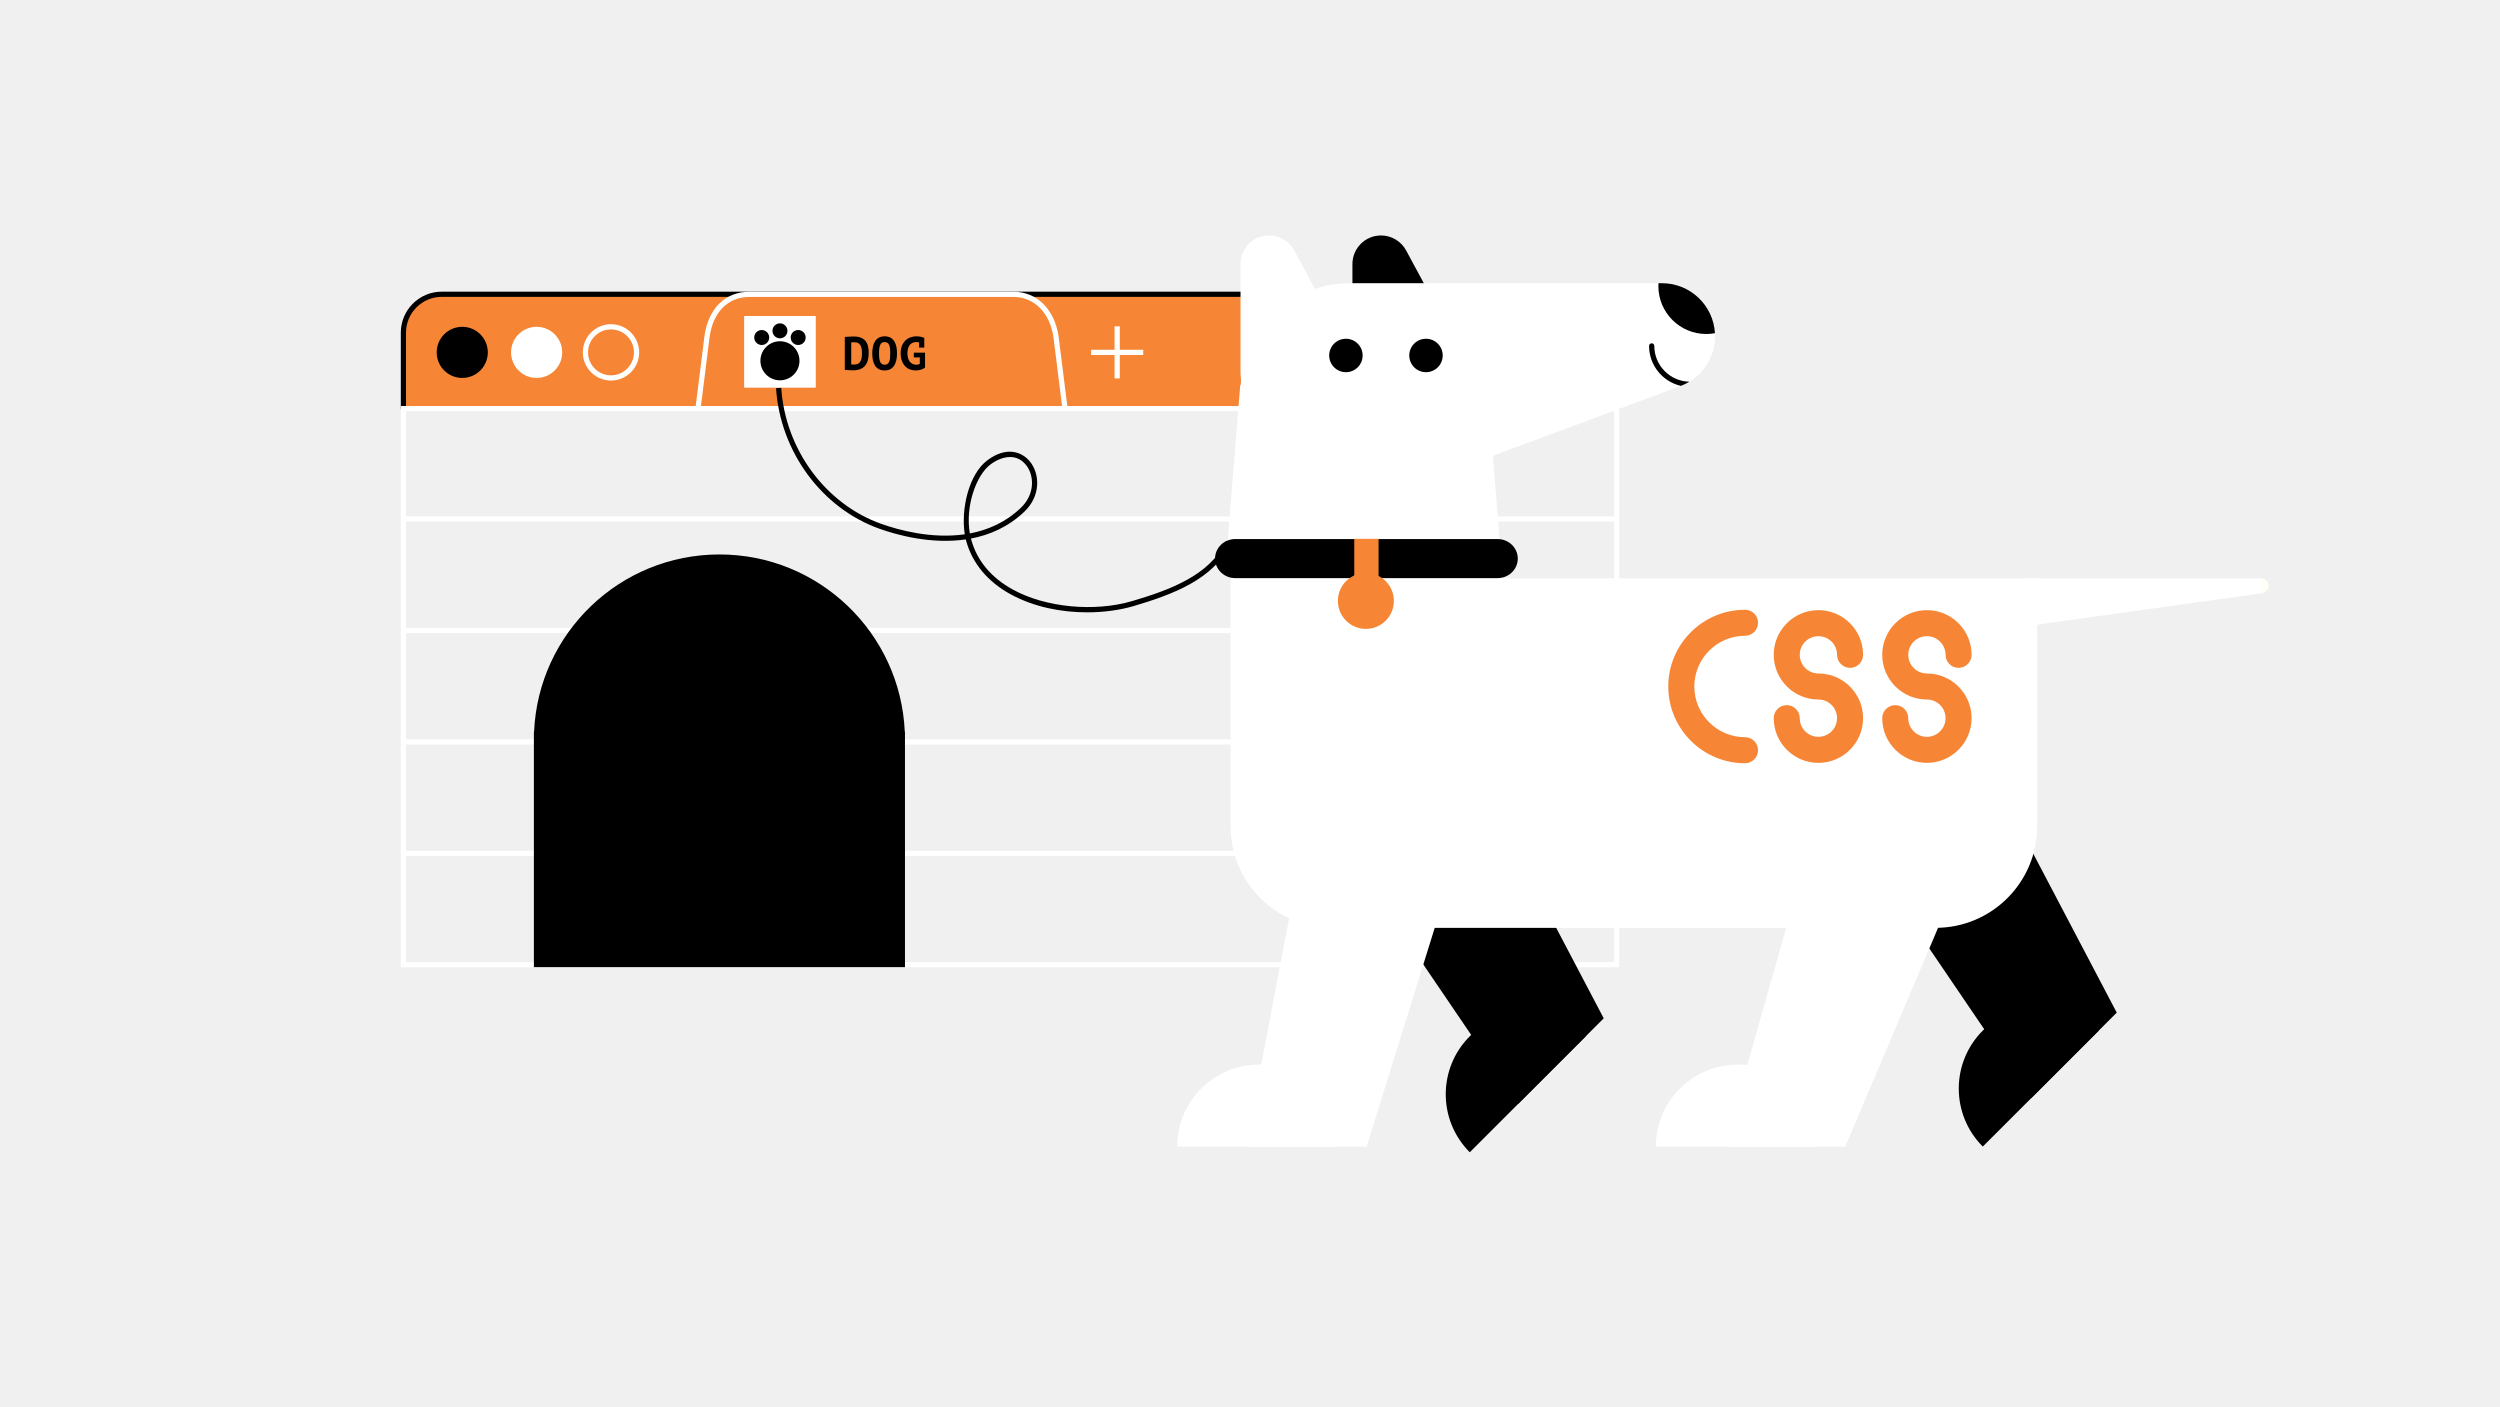
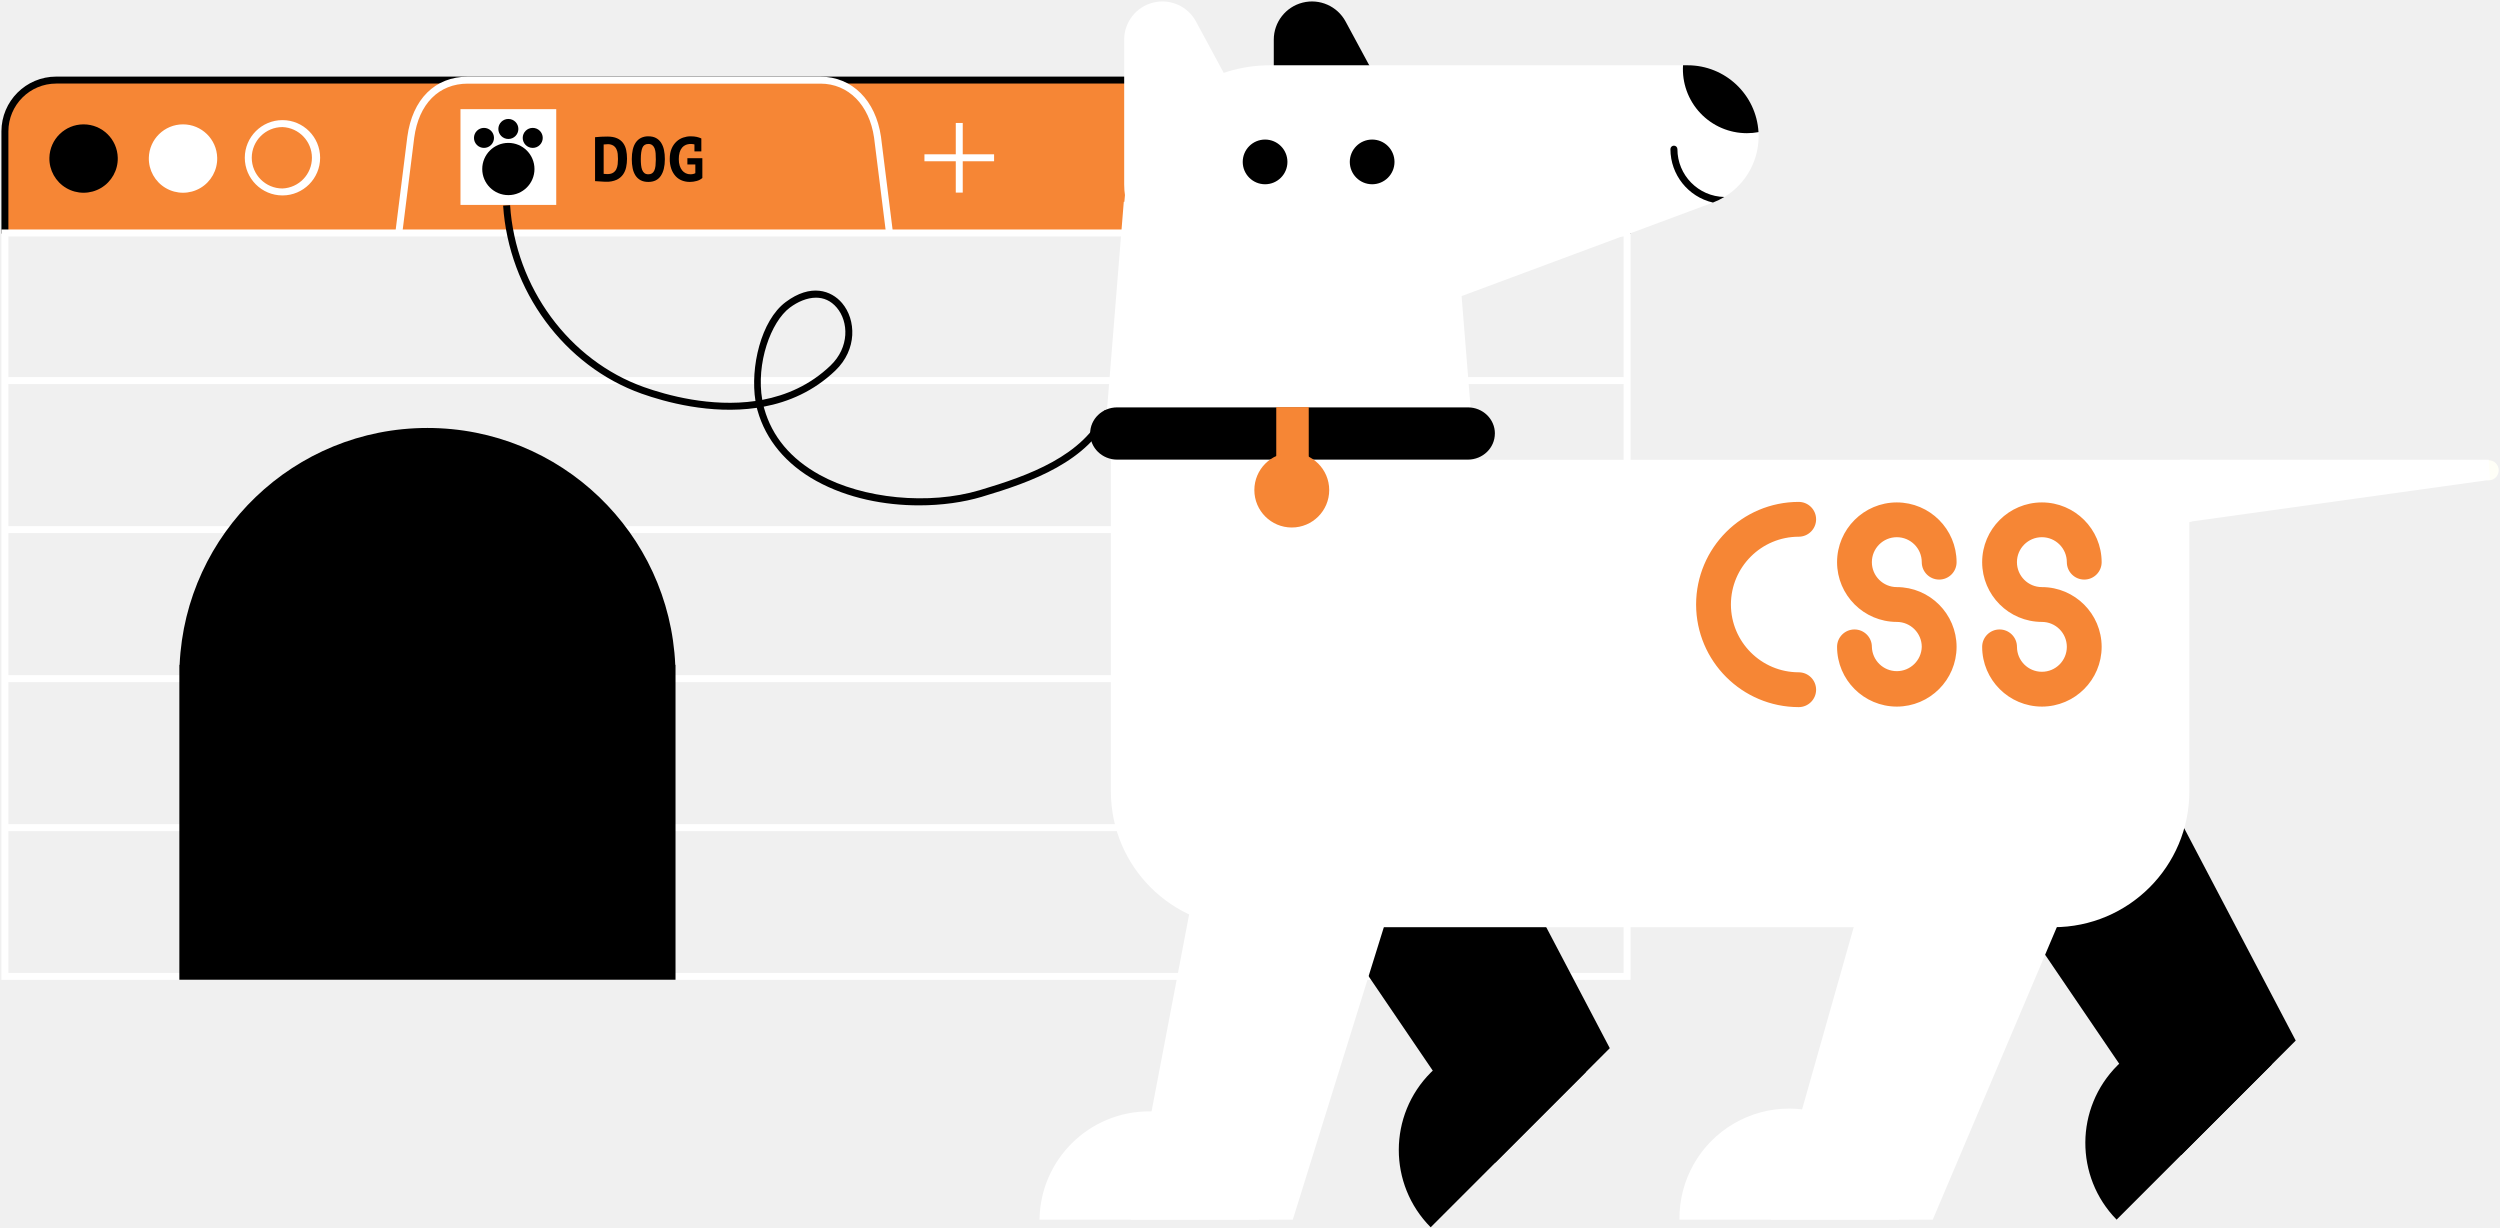
- <svg xmlns="http://www.w3.org/2000/svg" width="1920" height="1080">
-   <path fill="#F68635" d="M309.822 314.178v-58.724c0-16.267 13.187-29.453 29.453-29.453h872.87c16.268 0 29.453 13.186 29.453 29.453v58.724" />
-   <path d="M1243.599 314.178h-4v-58.724c0-15.137-12.315-27.453-27.453-27.453h-872.87c-15.138 0-27.453 12.315-27.453 27.453v58.724h-4v-58.724c0-17.343 14.11-31.453 31.453-31.453h872.87c17.344 0 31.453 14.109 31.453 31.453v58.724z" />
-   <path fill="#F68635" d="M536 314.375l6.951-55.563c2.716-20.145 14.67-32.768 32.768-32.768h202.563c18.097 0 30.052 13.957 32.768 32.768l6.95 55.563" />
-   <path fill="#FFF" d="M816.016 314.623l-6.951-55.563c-2.719-18.827-14.804-31.016-30.783-31.016H575.718c-16.657 0-28.165 11.602-30.786 31.035l-6.948 55.544-3.969-.496 6.951-55.563c2.915-21.622 15.906-34.52 34.752-34.52h202.563c18.084 0 31.723 13.535 34.747 34.482l6.956 55.601-3.968.496z" />
-   <path fill="#FFF" d="M1243.599 742.839H307.822v-431.02h935.776v431.02zm-931.777-4h927.776v-423.02H311.822v423.02z" />
-   <path fill="#FFF" d="M309 653.4h932v4H309zM309 567.8h932v4H309zM309 482.2h932v4H309zM309 396.6h932v4H309z" />
-   <circle cx="355.007" cy="270.626" r="19.635" />
-   <circle fill="#FFF" cx="412.127" cy="270.626" r="19.635" />
-   <path fill="#FFF" d="M469.247 292.262c-11.93 0-21.635-9.706-21.635-21.635s9.705-21.635 21.635-21.635 21.635 9.706 21.635 21.635-9.705 21.635-21.635 21.635zm0-39.271c-9.724 0-17.635 7.911-17.635 17.635s7.911 17.635 17.635 17.635c9.724 0 17.635-7.911 17.635-17.635s-7.911-17.635-17.635-17.635z" />
-   <path d="M694.872 561.904c-3.356-75.721-65.799-136.083-142.35-136.083-76.549 0-138.993 60.362-142.35 136.083h-.15v180.85h285v-180.85h-.15z" />
-   <path fill="#FFF" d="M571.5 242.709h55v55h-55z" />
-   <circle cx="599" cy="277.084" r="15" />
-   <circle cx="585" cy="259.209" r="5.75" />
-   <circle cx="613" cy="259.209" r="5.75" />
-   <circle cx="599" cy="254.084" r="5.75" />
-   <g>
-     <path d="M648.8 258.8c.216-.023.594-.06 1.134-.108.54-.048 1.152-.09 1.836-.126s1.392-.066 2.124-.09a60.522 60.522 0 011.962-.036c2.232 0 4.08.324 5.544.972s2.622 1.542 3.474 2.682c.852 1.14 1.446 2.484 1.782 4.032s.504 3.234.504 5.058c0 1.656-.168 3.276-.504 4.86s-.942 2.994-1.818 4.23c-.876 1.236-2.088 2.232-3.636 2.988-1.548.756-3.534 1.134-5.958 1.134-.384 0-.876-.012-1.476-.036-.6-.024-1.212-.054-1.836-.09a369.18 369.18 0 01-1.8-.108 15.87 15.87 0 01-1.332-.126V258.8zm7.236 4.032c-.457 0-.9.018-1.332.054-.432.036-.756.066-.972.09v16.884c.096.024.24.042.432.054a162.571 162.571 0 001.188.072c.192.013.348.018.468.018 1.392 0 2.502-.257 3.33-.774a4.874 4.874 0 001.854-2.034c.408-.84.672-1.788.792-2.844.12-1.056.18-2.112.18-3.168 0-.912-.054-1.86-.162-2.844-.108-.984-.36-1.884-.756-2.7s-.99-1.488-1.782-2.016-1.872-.792-3.24-.792zM669.896 271.4c0-2.04.192-3.875.576-5.508.384-1.632.972-3.006 1.764-4.122s1.782-1.974 2.97-2.574c1.188-.6 2.586-.9 4.194-.9 1.728 0 3.192.324 4.392.972a8.018 8.018 0 012.934 2.7c.756 1.152 1.308 2.533 1.656 4.14.347 1.608.522 3.372.522 5.292 0 4.104-.787 7.314-2.358 9.63-1.572 2.316-3.954 3.474-7.146 3.474-1.728 0-3.198-.324-4.41-.972-1.212-.648-2.196-1.548-2.952-2.7s-1.302-2.532-1.638-4.14c-.337-1.608-.504-3.372-.504-5.292zm5.184 0c0 1.224.054 2.364.162 3.42.108 1.057.312 1.975.612 2.754.3.78.732 1.398 1.296 1.854s1.314.684 2.25.684c.84 0 1.536-.174 2.088-.522.552-.348.996-.882 1.332-1.602.335-.72.57-1.625.702-2.718.132-1.092.198-2.382.198-3.87 0-1.175-.042-2.292-.126-3.348-.084-1.056-.276-1.98-.576-2.772-.3-.792-.738-1.422-1.314-1.89-.576-.468-1.344-.702-2.304-.702-1.68 0-2.82.732-3.42 2.196-.601 1.464-.9 3.636-.9 6.516zM701.827 270.86h8.604v11.376c-.816.744-1.878 1.309-3.186 1.692a14.213 14.213 0 01-4.014.576c-1.608 0-3.114-.276-4.518-.828a9.796 9.796 0 01-3.654-2.502c-1.032-1.116-1.848-2.496-2.448-4.14-.6-1.644-.9-3.57-.9-5.778 0-2.328.36-4.308 1.08-5.94.72-1.632 1.65-2.97 2.79-4.014a10.745 10.745 0 013.834-2.286c1.416-.48 2.82-.72 4.212-.72 1.44 0 2.64.114 3.6.342s1.836.522 2.628.882v7.452h-3.96v-3.996l-.576-.144a8.091 8.091 0 00-1.584-.144 7.3 7.3 0 00-2.736.504 5.594 5.594 0 00-2.178 1.566c-.612.708-1.086 1.615-1.422 2.718-.336 1.104-.504 2.424-.504 3.96 0 1.368.168 2.592.504 3.672.335 1.08.804 1.993 1.404 2.736a5.939 5.939 0 002.142 1.692 6.296 6.296 0 002.682.576c.624 0 1.193-.072 1.71-.216.516-.144.87-.288 1.062-.432v-5.004h-4.572v-3.6z" />
+ <svg xmlns="http://www.w3.org/2000/svg" viewBox="0 0 1436 705">
+   <path fill="#f68635" d="M2.82 134.18V75.45A29.45 29.45 0 0 1 32.27 46h872.88a29.45 29.45 0 0 1 29.45 29.45v58.73" />
+   <path d="M936.6 134.18h-4V75.45A27.48 27.48 0 0 0 905.15 48H32.28A27.48 27.48 0 0 0 4.82 75.45v58.73h-4V75.45A31.49 31.49 0 0 1 32.28 44h872.87a31.49 31.49 0 0 1 31.45 31.45Z" />
+   <path fill="#f68635" d="m229 134.38 6.95-55.57c2.72-20.14 14.67-32.77 32.77-32.77h202.56c18.1 0 30.05 13.96 32.77 32.77l6.95 55.56" />
+   <path fill="#fff" d="m509.02 134.62-6.95-55.56c-2.72-18.83-14.8-31.02-30.79-31.02H268.72c-16.66 0-28.17 11.6-30.79 31.04l-6.95 55.54-3.97-.5 6.96-55.56c2.91-21.62 15.9-34.52 34.75-34.52h202.56c18.09 0 31.72 13.54 34.75 34.49l6.95 55.6Z" />
+   <path fill="#fff" d="M936.6 562.84H.82V131.82H936.6v431.02Zm-931.78-4H932.6V135.82H4.82Z" />
+   <path fill="#fff" d="M2 473.4h932v4H2Zm0-85.6h932v4H2Zm0-85.6h932v4H2Zm0-85.6h932v4H2Z" />
+   <path d="M67.64 90.63a19.64 19.64 0 1 1-39.27 0 19.64 19.64 0 0 1 39.27 0Z" />
+   <path fill="#fff" d="M124.76 90.63a19.64 19.64 0 1 1-39.27 0 19.64 19.64 0 0 1 39.27 0Zm37.49 21.63a21.66 21.66 0 0 1-21.64-21.63c0-11.93 9.7-21.64 21.64-21.64 11.93 0 21.63 9.7 21.63 21.64 0 11.93-9.7 21.63-21.63 21.63Zm0-39.27a17.65 17.65 0 0 0-17.64 17.64c0 9.72 7.91 17.63 17.64 17.63a17.65 17.65 0 0 0 0-35.27Z" />
+   <path d="M387.87 381.9c-3.35-75.72-65.8-136.08-142.35-136.08s-139 60.36-142.35 136.08h-.15v180.85h285V381.9Z" />
+   <path fill="#fff" d="M264.5 62.7h55v55h-55Z" />
+   <path d="M307 97.08a15 15 0 1 1-30 0 15 15 0 0 1 30 0Z" />
+   <path d="M283.75 79.2a5.75 5.75 0 1 1-11.5.01 5.75 5.75 0 0 1 11.5 0Zm28 0a5.75 5.75 0 1 1-11.5.01 5.75 5.75 0 0 1 11.5 0Zm-14-5.12a5.75 5.75 0 1 1-11.5 0 5.75 5.75 0 0 1 11.5 0Zm44.05 4.72a70.79 70.79 0 0 1 7.06-.36c2.23 0 4.08.32 5.54.97a8.55 8.55 0 0 1 3.47 2.68 10.28 10.28 0 0 1 1.79 4.04c.33 1.54.5 3.23.5 5.05 0 1.66-.17 3.28-.5 4.86-.34 1.59-.95 3-1.82 4.23a9.4 9.4 0 0 1-3.64 3 13.6 13.6 0 0 1-5.96 1.13c-.38 0-.87-.02-1.47-.04a104.18 104.18 0 0 1-4.97-.32Zm7.24 4.03a16.02 16.02 0 0 0-2.3.15v16.88a157.42 157.42 0 0 0 2.09.14c1.38 0 2.5-.25 3.32-.77.8-.49 1.44-1.2 1.85-2.03.41-.84.68-1.8.8-2.85a28.04 28.04 0 0 0 .01-6.01 8.18 8.18 0 0 0-.75-2.7 5.04 5.04 0 0 0-1.78-2.02 5.88 5.88 0 0 0-3.24-.79Zm13.86 8.57c0-2.04.19-3.88.57-5.5.39-1.64.97-3.01 1.77-4.13a8.05 8.05 0 0 1 2.97-2.57 9.2 9.2 0 0 1 4.19-.9c1.73 0 3.2.32 4.4.97a8.02 8.02 0 0 1 2.93 2.7 12.3 12.3 0 0 1 1.65 4.14c.35 1.6.52 3.37.52 5.29 0 4.1-.78 7.31-2.35 9.63-1.58 2.32-3.96 3.47-7.15 3.47-1.73 0-3.2-.32-4.41-.97a7.98 7.98 0 0 1-2.95-2.7 11.92 11.92 0 0 1-1.64-4.14c-.34-1.6-.5-3.37-.5-5.29Zm5.18 0c0 1.22.05 2.36.16 3.42s.31 1.98.61 2.75c.3.78.74 1.4 1.3 1.86.56.45 1.31.68 2.25.68.84 0 1.54-.17 2.09-.52.55-.35 1-.88 1.33-1.6.33-.72.57-1.63.7-2.72a42.3 42.3 0 0 0 .07-7.22 10.1 10.1 0 0 0-.57-2.77 4.3 4.3 0 0 0-1.32-1.89 3.54 3.54 0 0 0-2.3-.7c-1.68 0-2.82.73-3.42 2.2-.6 1.46-.9 3.63-.9 6.51Zm26.75-.54h8.6v11.38a7.97 7.97 0 0 1-3.19 1.69c-1.3.38-2.65.57-4 .57-1.62 0-3.12-.27-4.53-.82a9.8 9.8 0 0 1-3.65-2.5 12.14 12.14 0 0 1-2.45-4.15 16.8 16.8 0 0 1-.9-5.77c0-2.33.36-4.31 1.08-5.94a11.82 11.82 0 0 1 2.8-4.02c1.1-1.02 2.4-1.8 3.83-2.28 1.41-.48 2.81-.72 4.2-.72 1.45 0 2.65.11 3.6.34.97.23 1.84.52 2.63.88v7.45h-3.96v-4l-.57-.14a8.1 8.1 0 0 0-4.32.36 5.6 5.6 0 0 0-2.18 1.57 7.4 7.4 0 0 0-1.42 2.72 13.7 13.7 0 0 0-.5 3.96c0 1.36.16 2.59.5 3.67.33 1.08.8 2 1.4 2.73a5.93 5.93 0 0 0 4.83 2.27c.62 0 1.19-.07 1.7-.21.52-.15.88-.3 1.07-.44v-5h-4.57Z" />
+   <g fill="#fff">
+     <path d="M549 70.63h4v40h-4Z" />
+     <path d="M531 88.63h40v4h-40Z" />
  </g>
-   <g>
-     <path fill="#FFF" d="M856 250.626h4v40h-4z" />
-     <path fill="#FFF" d="M838 268.626h40v4h-40z" />
+   <path d="M527.88 290.28c-19.58 0-40.84-4-58.98-14.01-17.35-9.57-29.03-23.58-33.78-40.51l-.4-1.5c-26.6 3.9-52.78-3.38-66.2-8.15-44.37-15.78-76.33-59.17-79.52-107.98l4-.26c3.08 47.24 33.97 89.22 76.86 104.47 13.01 4.63 38.4 11.7 64.08 8-3.08-19.23 3.1-46.2 17.37-56.85 14.4-10.75 26.17-6.73 32.4.63 8.05 9.53 8.78 26.63-3.94 38.78-12.35 11.8-26.7 17.98-41.1 20.7l.3 1.08c4.52 16.1 15.24 28.91 31.86 38.09 25.03 13.8 62.78 17.44 91.8 8.82 28.32-8.42 59.58-19.6 71.95-46.04l3.62 1.7c-13.08 27.93-45.28 39.51-74.43 48.17-10.2 3.03-22.67 4.86-35.89 4.86Zm-59.16-119.29c-5.24 0-10.63 2.42-15.02 5.7-10.97 8.19-19.51 32.13-15.86 53 13.76-2.6 27.44-8.47 39.17-19.68 11.01-10.52 10.5-25.2 3.64-33.3-3.46-4.1-7.65-5.72-11.93-5.72Zm353.06 533.96a63 63 0 0 1 89.09-89.1Z" />
+   <path d="m924.66 602.07-65.76 65.76-142.47-209.65 86.97-86.97Zm291.12 98.5a63 63 0 0 1 89.09-89.09Z" />
+   <path d="m1318.66 597.7-65.76 65.75-142.47-209.64 86.97-86.97Z" />
+   <path fill="#fff" d="M1257.56 264.1v190.48a78 78 0 0 1-78 78H716.09a78 78 0 0 1-78-78V264.1Z" />
+   <path fill="#fffff7" d="M1435.25 269.88a5.79 5.79 0 1 1-11.57 0 5.79 5.79 0 0 1 11.57 0Z" />
+   <path fill="#fff" d="m1430.27 275.61-175.48 24.48-2.5-36h177.18Z" />
+   <path fill="#fff" d="M1270.38 282.18a18.09 18.09 0 1 1-36.17 0 18.09 18.09 0 0 1 36.17 0ZM726.31 85.21 687 12.4a21.94 21.94 0 0 0-41.27 10.39v83.2a42.97 42.97 0 1 0 80.6-20.77Z" />
+   <path d="M812.25 85.21 772.93 12.4a21.94 21.94 0 0 0-41.27 10.39v83.2a42.97 42.97 0 1 0 80.6-20.77Z" />
+   <path fill="#fff" d="M645.5 115.91h189.67l10 124H635.5Z" />
+   <path fill="#fff" d="M1003.4 76.5a36.75 36.75 0 0 1-36.68-39H729.6a83.93 83.93 0 1 0 29.8 162.39l223.7-83.23.81-.3a31.55 31.55 0 0 1-24.41-30.7 2 2 0 1 1 4 0 27.53 27.53 0 0 0 26.96 27.5 40.73 40.73 0 0 0 19.62-37.28c-2.17.4-4.4.62-6.68.62Z" />
+   <path d="M1003.4 76.5c2.24 0 4.47-.2 6.68-.62a40.76 40.76 0 0 0-40.7-38.38h-2.65a36.75 36.75 0 0 0 36.67 39Zm-39.9 9.17a2 2 0 1 0-4 0 31.55 31.55 0 0 0 24.41 30.68 40.61 40.61 0 0 0 6.55-3.2 27.53 27.53 0 0 1-26.96-27.48ZM739.5 93a12.84 12.84 0 1 1-25.68 0 12.84 12.84 0 0 1 25.68 0Zm61.5 0a12.84 12.84 0 1 1-25.68 0A12.84 12.84 0 0 1 801 93Zm57.65 156c0 8.28-6.93 15-15.5 15H641.68c-8.56 0-15.5-6.72-15.5-15 0-8.3 6.94-15 15.5-15h201.49c8.56 0 15.5 6.7 15.5 15Z" />
+   <path fill="#f68635" d="M733.08 233.83h18.66v31.34h-18.66Z" />
+   <path fill="#f68635" d="M763.5 281.5a21.5 21.5 0 1 1-43 0 21.5 21.5 0 0 1 43 0Z" />
+   <g fill="#fff">
+     <path d="M597.1 700.57a63 63 0 0 1 125.99 0Z" />
+     <path d="M742.59 700.57h-93l47.5-248.98h123Z" />
  </g>
-   <g>
-     <path d="M834.881 470.277c-19.584 0-40.846-4.001-58.984-14.009-17.347-9.572-29.028-23.58-33.782-40.511a45.004 45.004 0 01-.39-1.491c-26.614 3.893-52.782-3.381-66.208-8.155-44.37-15.778-76.324-59.172-79.514-107.98l3.991-.261c3.088 47.237 33.977 89.221 76.863 104.472 13.014 4.628 38.399 11.698 64.082 7.994-3.076-19.225 3.092-46.193 17.368-56.85 14.398-10.751 26.177-6.721 32.398.637 8.052 9.523 8.782 26.632-3.934 38.78-12.352 11.8-26.699 17.981-41.092 20.701.092.359.188.715.288 1.072 4.521 16.103 15.241 28.918 31.863 38.09 25.032 13.812 62.781 17.439 91.801 8.82 28.322-8.412 59.574-19.601 71.949-46.039l3.623 1.695c-13.078 27.94-45.278 39.519-74.434 48.178-10.208 3.032-22.666 4.857-35.888 4.857zm-59.164-119.286c-5.239 0-10.625 2.421-15.017 5.699-10.97 8.189-19.51 32.135-15.862 52.998 13.766-2.59 27.439-8.471 39.17-19.678 11.012-10.52 10.5-25.195 3.642-33.305-3.461-4.094-7.648-5.714-11.933-5.714z" />
+   <g fill="#fff">
+     <path d="M964.69 700.57a63 63 0 1 1 125.99 0Z" />
+     <path d="M1110.18 700.57h-93l60.37-213.07h123Z" />
  </g>
-   <g>
-     <path d="M1128.78 884.948c-24.601-24.601-24.601-64.487.001-89.089 24.601-24.602 64.487-24.602 89.088 0l-89.089 89.089z" />
-     <path d="M1231.658 782.07l-65.758 65.758-142.474-209.646 86.97-86.971zM1522.78 880.573c-24.601-24.601-24.601-64.487.001-89.089 24.601-24.602 64.487-24.602 89.088 0l-89.089 89.089z" />
-     <path d="M1625.658 777.695l-65.758 65.758-142.474-209.646 86.97-86.971z" />
-     <path fill="#FFF" d="M1564.559 444.095v190.486c0 43.078-34.922 78-78 78h-463.47c-43.078 0-78-34.922-78-78V444.095h619.47z" />
-     <circle fill="#FFFFF7" cx="1736.465" cy="449.882" r="5.787" />
-     <path fill="#FFF" d="M1737.265 455.614l-175.474 24.478-2.497-35.997h177.172l.799 11.519z" />
-     <path fill="#FFF" d="M1577.379 462.18c0 9.986-8.098 18.084-18.082 18.084-9.99 0-18.089-8.098-18.089-18.084 0-9.987 8.099-18.085 18.089-18.085 9.984 0 18.082 8.098 18.082 18.085z" />
-     <g>
-       <path fill="#FFF" d="M1033.312 265.211c-25.963-48.083-26.012-48.172-39.32-72.821-3.705-6.877-10.97-11.553-19.328-11.553-12.118 0-21.942 9.824-21.942 21.942v83.198c0 23.731 19.239 42.97 42.971 42.97s42.97-19.239 42.97-42.97a42.797 42.797 0 00-5.351-20.766z" />
-       <path d="M1119.252 265.211c-25.964-48.083-26.012-48.172-39.32-72.821-3.705-6.877-10.97-11.553-19.329-11.553-12.117 0-21.941 9.824-21.941 21.942v83.198c0 23.731 19.238 42.97 42.97 42.97s42.971-19.239 42.971-42.97a42.786 42.786 0 00-5.351-20.766z" />
-       <path fill="#FFF" d="M952.499 295.913h189.667l10 123.998H942.499z" />
-       <path fill="#FFF" d="M1310.397 256.501c-20.295 0-36.748-16.453-36.748-36.748 0-.756.03-1.505.075-2.25h-237.128v.001c-46.35 0-83.928 37.575-83.928 83.926s37.578 83.926 83.928 83.926a83.679 83.679 0 0029.811-5.469l223.684-83.224c.275-.099.546-.207.819-.311-13.967-3.225-24.413-15.754-24.413-30.686a2 2 0 014 0c0 14.984 12.049 27.2 26.966 27.486 11.798-7.141 19.688-20.088 19.688-34.885 0-.801-.029-1.595-.075-2.384-2.167.4-4.396.618-6.679.618z" />
-       <path d="M1310.397 256.501a36.93 36.93 0 006.679-.617c-1.234-21.403-18.978-38.38-40.689-38.38v-.001h-2.662a37.267 37.267 0 00-.075 2.25c-.001 20.296 16.453 36.748 36.747 36.748zM1270.497 265.667a2 2 0 00-4 0c0 14.932 10.446 27.461 24.413 30.686a40.636 40.636 0 006.553-3.2c-14.917-.286-26.966-12.501-26.966-27.486z" />
-       <circle cx="1033.662" cy="273" r="12.841" />
-       <circle cx="1095.159" cy="273" r="12.841" />
-       <g>
-         <path d="M1165.655 428.993c0 8.284-6.938 14.999-15.499 14.999H948.667c-8.561 0-15.499-6.715-15.499-14.999s6.938-14.999 15.499-14.999h201.489c8.561 0 15.499 6.714 15.499 14.999z" />
-       </g>
-       <g>
-         <path fill="#F68635" d="M1040.078 413.833h18.667v31.333h-18.667z" />
-       </g>
-       <g>
-         <circle fill="#F68635" cx="1049" cy="461.5" r="21.5" />
-       </g>
-     </g>
-     <g>
-       <path fill="#FFF" d="M904.094 880.573c0-34.791 28.204-62.995 62.996-62.995 34.791 0 62.995 28.204 62.995 62.995H904.094z" />
-       <path fill="#FFF" d="M1049.585 880.573H956.59l47.497-248.987h122.995z" />
-     </g>
-     <g>
-       <path fill="#FFF" d="M1271.686 880.573c0-34.791 28.203-62.995 62.995-62.995 34.791 0 62.995 28.204 62.995 62.995h-125.99z" />
-       <path fill="#FFF" d="M1417.176 880.573h-92.995l60.371-213.073h122.995z" />
-     </g>
-   </g>
-   <g>
-     <path fill="#F68635" d="M1340.175 586.17c-32.498 0-58.938-26.439-58.938-58.938s26.439-58.939 58.938-58.939c5.522 0 10 4.477 10 10s-4.478 10-10 10c-21.47 0-38.938 17.468-38.938 38.939 0 21.47 17.468 38.938 38.938 38.938 5.522 0 10 4.478 10 10s-4.478 10-10 10zM1396.533 585.875c-18.925 0-34.321-15.396-34.321-34.32 0-5.522 4.478-10 10-10s10 4.478 10 10c0 7.896 6.425 14.32 14.321 14.32 7.897 0 14.322-6.424 14.322-14.32 0-7.897-6.425-14.323-14.322-14.323-18.925 0-34.321-15.396-34.321-34.321 0-18.925 15.396-34.322 34.321-34.322 18.926 0 34.322 15.397 34.322 34.322 0 5.523-4.478 10-10 10s-10-4.477-10-10c0-7.897-6.425-14.322-14.322-14.322-7.896 0-14.321 6.425-14.321 14.322 0 7.897 6.425 14.321 14.321 14.321 18.926 0 34.322 15.397 34.322 34.323 0 18.924-15.396 34.32-34.322 34.32zM1479.866 585.875c-18.925 0-34.321-15.396-34.321-34.32 0-5.522 4.478-10 10-10s10 4.478 10 10c0 7.896 6.425 14.32 14.321 14.32 7.897 0 14.322-6.424 14.322-14.32 0-7.897-6.425-14.323-14.322-14.323-18.925 0-34.321-15.396-34.321-34.321 0-18.925 15.396-34.322 34.321-34.322 18.926 0 34.322 15.397 34.322 34.322 0 5.523-4.478 10-10 10s-10-4.477-10-10c0-7.897-6.425-14.322-14.322-14.322-7.896 0-14.321 6.425-14.321 14.322 0 7.897 6.425 14.321 14.321 14.321 18.926 0 34.322 15.397 34.322 34.323 0 18.924-15.396 34.32-34.322 34.32z" />
-   </g>
+   <path fill="#f68635" d="M1033.17 406.17a59 59 0 0 1-58.93-58.94 59 59 0 0 1 58.93-58.94 10 10 0 0 1 0 20 38.98 38.98 0 0 0-38.93 38.94 38.98 38.98 0 0 0 38.93 38.94 10 10 0 0 1 0 20Zm56.36-.3a34.36 34.36 0 0 1-34.32-34.31 10 10 0 0 1 20 0 14.33 14.33 0 0 0 28.65 0c0-7.9-6.43-14.33-14.33-14.33a34.36 34.36 0 0 1-34.32-34.32 34.36 34.36 0 0 1 34.32-34.32 34.36 34.36 0 0 1 34.33 34.32 10 10 0 0 1-20 0 14.33 14.33 0 1 0-14.33 14.32 34.36 34.36 0 0 1 34.33 34.32 34.36 34.36 0 0 1-34.33 34.32Zm83.34 0a34.36 34.36 0 0 1-34.32-34.31 10 10 0 0 1 20 0 14.32 14.32 0 1 0 14.32-14.33 34.36 34.36 0 0 1-34.32-34.32 34.36 34.36 0 0 1 34.32-34.32 34.36 34.36 0 0 1 34.32 34.32 10 10 0 0 1-20 0 14.33 14.33 0 1 0-14.32 14.32 34.36 34.36 0 0 1 34.32 34.32 34.36 34.36 0 0 1-34.32 34.32Z" />
</svg>
